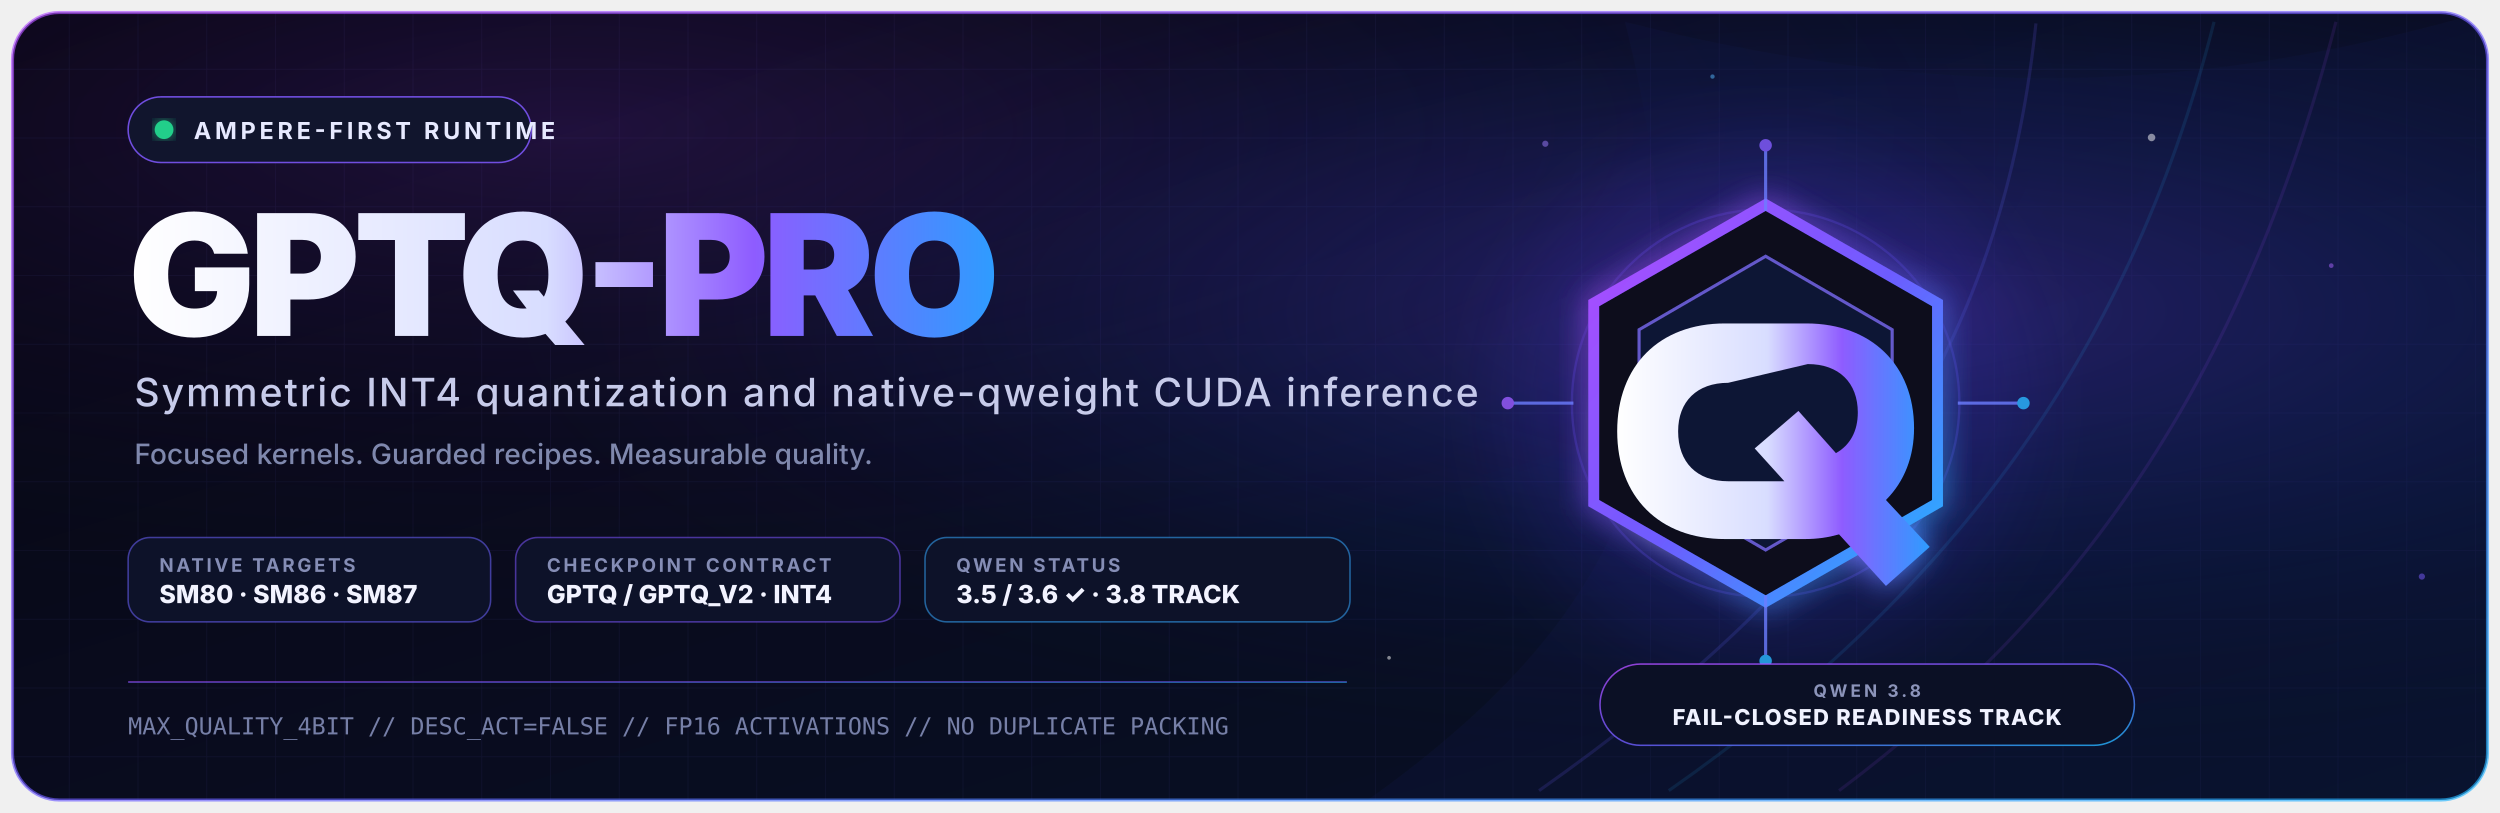
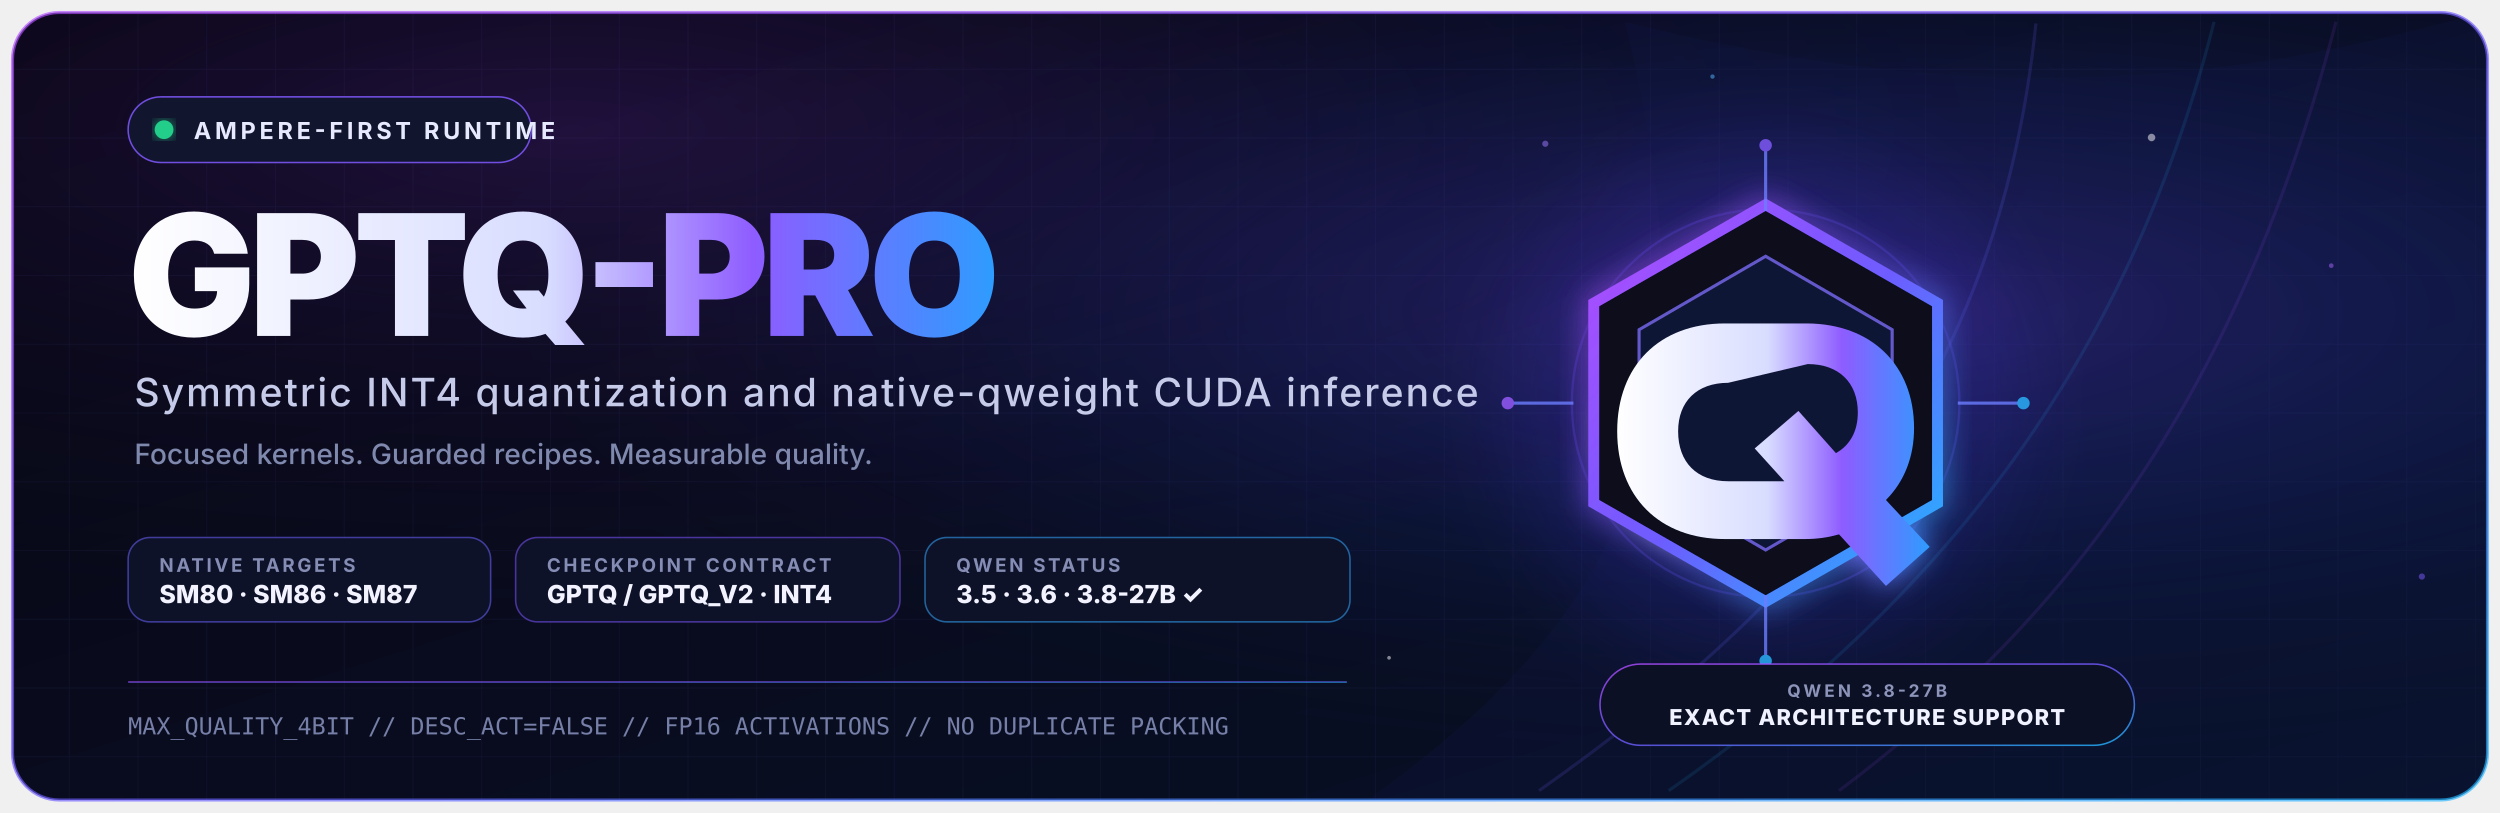
<svg xmlns="http://www.w3.org/2000/svg" width="1600" height="520" viewBox="0 0 1600 520" role="img" aria-labelledby="title desc">
  <defs>
    <linearGradient id="bg" x1="0" y1="0" x2="1" y2="1">
      <stop offset="0" stop-color="#03050d" />
      <stop offset=".46" stop-color="#090b1d" />
      <stop offset="1" stop-color="#071127" />
    </linearGradient>
    <linearGradient id="titleGrad" x1="0" y1="0" x2="1" y2="0">
      <stop offset="0" stop-color="#ffffff" />
      <stop offset=".48" stop-color="#d8ddff" />
      <stop offset=".72" stop-color="#8e5cff" />
      <stop offset="1" stop-color="#2e9cff" />
    </linearGradient>
    <linearGradient id="neon" x1="0" y1="0" x2="1" y2="1">
      <stop offset="0" stop-color="#b24cff" />
      <stop offset=".52" stop-color="#6d5cff" />
      <stop offset="1" stop-color="#21b8ff" />
    </linearGradient>
    <radialGradient id="glowA" cx=".75" cy=".38" r=".58">
      <stop offset="0" stop-color="#7047ff" stop-opacity=".38" />
      <stop offset=".55" stop-color="#2448d9" stop-opacity=".12" />
      <stop offset="1" stop-color="#071127" stop-opacity="0" />
    </radialGradient>
    <radialGradient id="glowB" cx=".23" cy=".15" r=".65">
      <stop offset="0" stop-color="#a23bff" stop-opacity=".17" />
      <stop offset="1" stop-color="#03050d" stop-opacity="0" />
    </radialGradient>
    <pattern id="grid" width="44" height="44" patternUnits="userSpaceOnUse">
      <path d="M44 0H0V44" fill="none" stroke="#7a79ff" stroke-opacity=".07" stroke-width="1" />
    </pattern>
    <filter id="blur24">
      <feGaussianBlur stdDeviation="24" />
    </filter>
    <filter id="glow">
      <feGaussianBlur stdDeviation="5" result="b" />
      <feMerge>
        <feMergeNode in="b" />
        <feMergeNode in="SourceGraphic" />
      </feMerge>
    </filter>
    <filter id="softGlow">
      <feGaussianBlur stdDeviation="10" result="b" />
      <feMerge>
        <feMergeNode in="b" />
        <feMergeNode in="SourceGraphic" />
      </feMerge>
    </filter>
    <clipPath id="round">
      <rect x="8" y="8" width="1584" height="504" rx="30" />
    </clipPath>
  </defs>
  <g clip-path="url(#round)">
    <rect x="8" y="8" width="1584" height="504" rx="30" fill="url(#bg)" />
    <rect x="8" y="8" width="1584" height="504" rx="30" fill="url(#grid)" />
    <rect x="8" y="8" width="1584" height="504" rx="30" fill="url(#glowA)" />
    <rect x="8" y="8" width="1584" height="504" rx="30" fill="url(#glowB)" />
    <path d="M1040 14C1270 72 1433 53 1595 6v507H874c161-115 230-237 166-499Z" fill="#111944" opacity=".26" />
    <path d="M985 506c180-127 294-262 318-491" fill="none" stroke="url(#neon)" stroke-opacity=".16" stroke-width="2" />
    <path d="M1068 506c172-120 293-271 349-492" fill="none" stroke="#29b7ff" stroke-opacity=".11" stroke-width="2" />
    <path d="M1177 506c151-113 258-261 318-492" fill="none" stroke="#a74dff" stroke-opacity=".11" stroke-width="2" />
    <g opacity=".5">
      <circle cx="989" cy="92" r="2" fill="#9d7bff" />
      <circle cx="1096" cy="49" r="1.4" fill="#53baff" />
      <circle cx="1377" cy="88" r="2.4" fill="#fff" />
      <circle cx="1492" cy="170" r="1.5" fill="#a964ff" />
      <circle cx="1272" cy="441" r="1.8" fill="#6ac9ff" />
      <circle cx="889" cy="421" r="1.2" fill="#fff" />
      <circle cx="1550" cy="369" r="2" fill="#7b5cff" />
    </g>
    <g transform="translate(82 62)">
      <g>
        <rect width="258" height="42" rx="21" fill="#11152d" stroke="#8058ff" stroke-opacity=".85" />
        <circle cx="23" cy="21" r="6" fill="#24ce8a" filter="url(#glow)" />
        <text x="42" y="27" fill="#e7e9ff" font-family="Inter,Segoe UI,Arial,sans-serif" font-size="15" font-weight="700" letter-spacing="2.4">AMPERE-FIRST RUNTIME</text>
      </g>
      <text x="0" y="153" fill="url(#titleGrad)" font-family="Inter,Segoe UI,Arial,sans-serif" font-size="108" font-weight="900" letter-spacing="-4">GPTQ-PRO</text>
      <text x="4" y="198" fill="#c7cbea" font-family="Inter,Segoe UI,Arial,sans-serif" font-size="25" font-weight="500" letter-spacing="1.3">
        Symmetric INT4 quantization and native-qweight CUDA inference
      </text>
      <text x="4" y="235" fill="#7f88ad" font-family="Inter,Segoe UI,Arial,sans-serif" font-size="18" font-weight="500">
        Focused kernels. Guarded recipes. Measurable quality.
      </text>
      <g transform="translate(0 282)" font-family="Inter,Segoe UI,Arial,sans-serif">
        <g>
          <rect width="232" height="54" rx="14" fill="#0d1229" stroke="#6c63ff" stroke-opacity=".55" />
          <text x="20" y="22" fill="#858db5" font-size="12" font-weight="700" letter-spacing="1.7">NATIVE TARGETS</text>
          <text x="20" y="42" fill="#f2f3ff" font-size="16" font-weight="800">SM80 · SM86 · SM87</text>
        </g>
        <g transform="translate(248)">
          <rect width="246" height="54" rx="14" fill="#0d1229" stroke="#7c55ff" stroke-opacity=".55" />
          <text x="20" y="22" fill="#858db5" font-size="12" font-weight="700" letter-spacing="1.7">CHECKPOINT CONTRACT</text>
          <text x="20" y="42" fill="#f2f3ff" font-size="16" font-weight="800">GPTQ / GPTQ_V2 · INT4</text>
        </g>
        <g transform="translate(510)">
          <rect width="272" height="54" rx="14" fill="#0d1229" stroke="#35a8ff" stroke-opacity=".55" />
          <text x="20" y="22" fill="#858db5" font-size="12" font-weight="700" letter-spacing="1.7">QWEN STATUS</text>
-           <text x="20" y="42" fill="#f2f3ff" font-size="16" font-weight="800">3.5 / 3.6 ✓ · 3.8 TRACK</text>
+           <text x="20" y="42" fill="#f2f3ff" font-size="16" font-weight="800">3.5 · 3.6 · 3.8-27B ✓</text>
        </g>
      </g>
      <g transform="translate(0 374)">
        <rect width="780" height="1" fill="url(#neon)" opacity=".7" />
        <text x="0" y="34" fill="#767fa7" font-family="ui-monospace,SFMono-Regular,Consolas,monospace" font-size="15">
          MAX_QUALITY_4BIT  //  DESC_ACT=FALSE  //  FP16 ACTIVATIONS  //  NO DUPLICATE PACKING
        </text>
      </g>
    </g>
    <g transform="translate(1130 258)">
      <circle r="169" fill="#4f3bff" opacity=".12" filter="url(#blur24)" />
      <circle r="124" fill="none" stroke="#654cff" stroke-opacity=".24" stroke-width="1.5" />
      <circle r="104" fill="none" stroke="#28afff" stroke-opacity=".18" stroke-width="1" />
      <g filter="url(#softGlow)">
        <path d="M0-127 110-64 110 64 0 127-110 64-110-64Z" fill="#080c1d" stroke="url(#neon)" stroke-width="7" />
        <path d="M0-94 81-47 81 47 0 94-81 47-81-47Z" fill="#101636" stroke="#8170ff" stroke-opacity=".75" stroke-width="2" />
        <path d="M-26-51h52c42 0 69 27 69 67 0 18-6 34-18 46l28 30-28 25-30-33c-7 2-14 3-22 3h-51c-42 0-69-27-69-69s27-69 69-69Zm2 38c-20 0-32 12-32 31 0 20 12 32 32 32h36l-19-21 28-24 24 27c9-5 14-14 14-26 0-19-12-31-32-31Z" fill="url(#titleGrad)" />
      </g>
      <g opacity=".8">
        <path d="M-165 0h42M123 0h42M0-165v42M0 123v42" stroke="#6b7dff" stroke-width="2" />
        <circle cx="-165" cy="0" r="4" fill="#9b5cff" />
        <circle cx="165" cy="0" r="4" fill="#29b7ff" />
        <circle cx="0" cy="-165" r="4" fill="#835cff" />
        <circle cx="0" cy="165" r="4" fill="#29b7ff" />
      </g>
    </g>
    <g transform="translate(1024 425)" font-family="Inter,Segoe UI,Arial,sans-serif">
      <rect width="342" height="52" rx="26" fill="#0b1025" stroke="url(#neon)" stroke-opacity=".8" />
-       <text x="171" y="21" text-anchor="middle" fill="#8c94ba" font-size="11" font-weight="700" letter-spacing="2">QWEN 3.8</text>
-       <text x="171" y="39" text-anchor="middle" fill="#f0f2ff" font-size="14" font-weight="800" letter-spacing=".8">FAIL-CLOSED READINESS TRACK</text>
+       <text x="171" y="21" text-anchor="middle" fill="#8c94ba" font-size="11" font-weight="700" letter-spacing="2">QWEN 3.8-27B</text>
+       <text x="171" y="39" text-anchor="middle" fill="#f0f2ff" font-size="14" font-weight="800" letter-spacing=".8">EXACT ARCHITECTURE SUPPORT</text>
    </g>
  </g>
  <rect x="8" y="8" width="1584" height="504" rx="30" fill="none" stroke="url(#neon)" stroke-opacity=".65" stroke-width="2" />
</svg>
